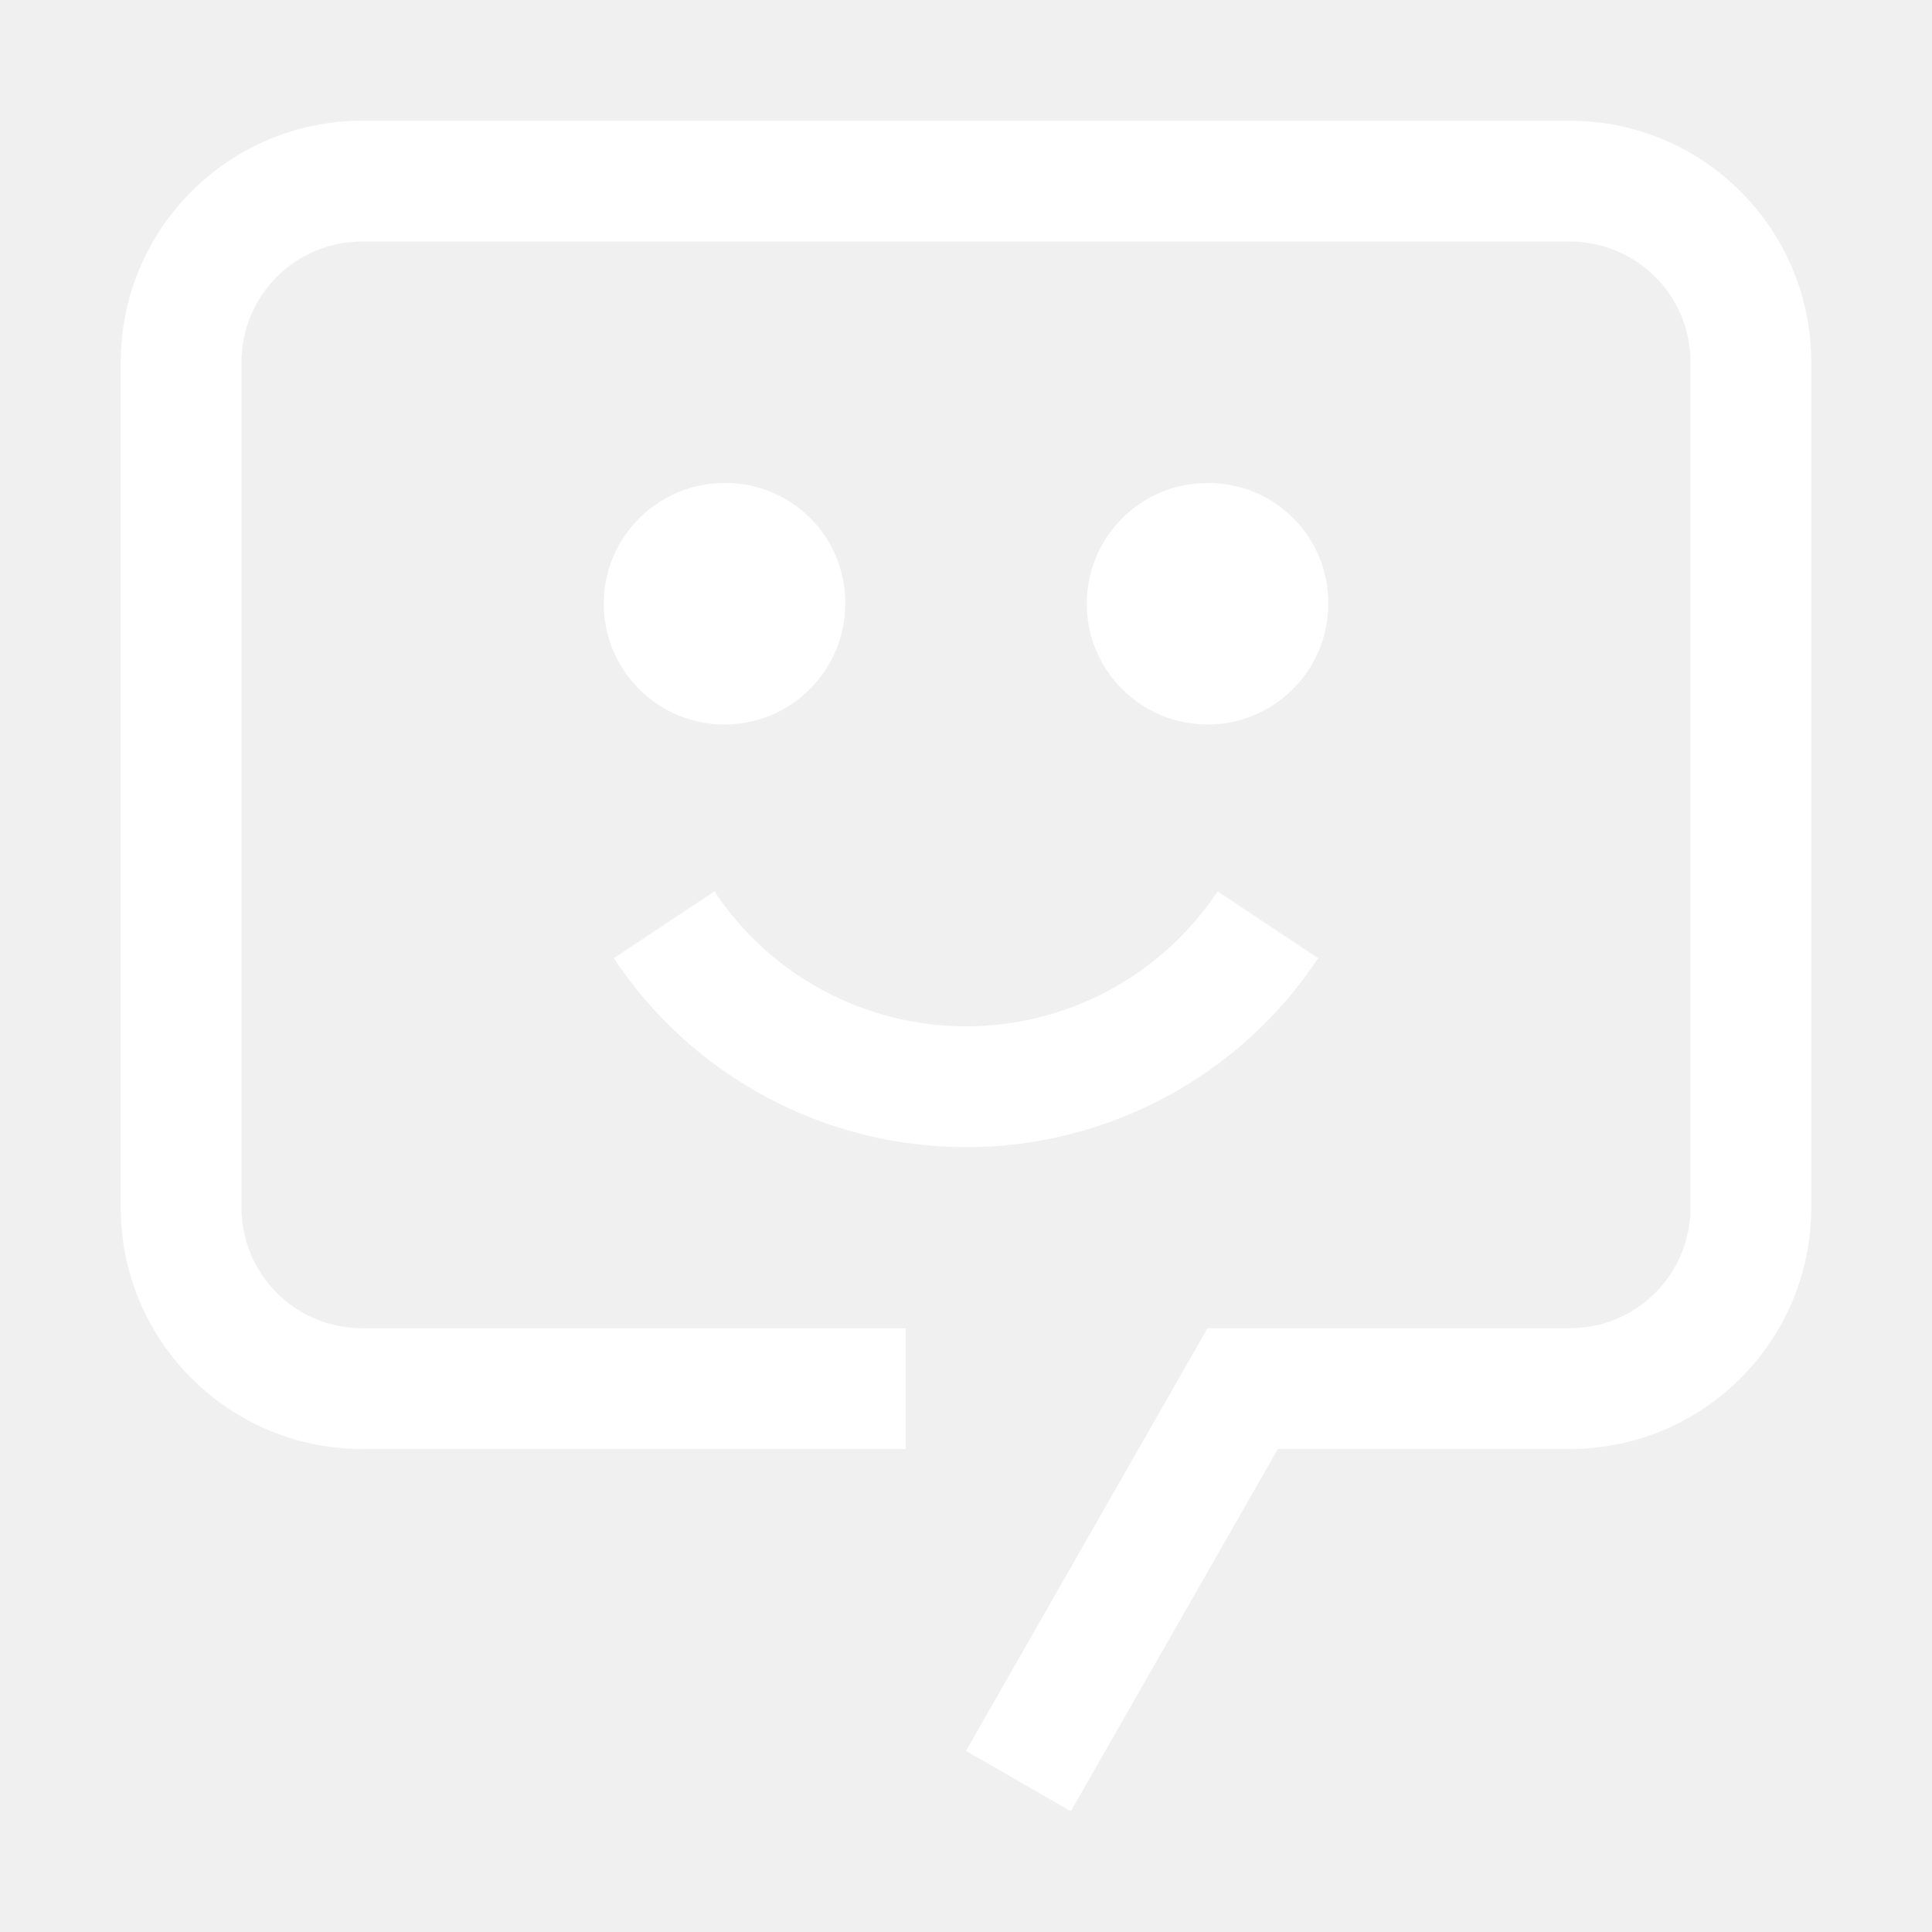
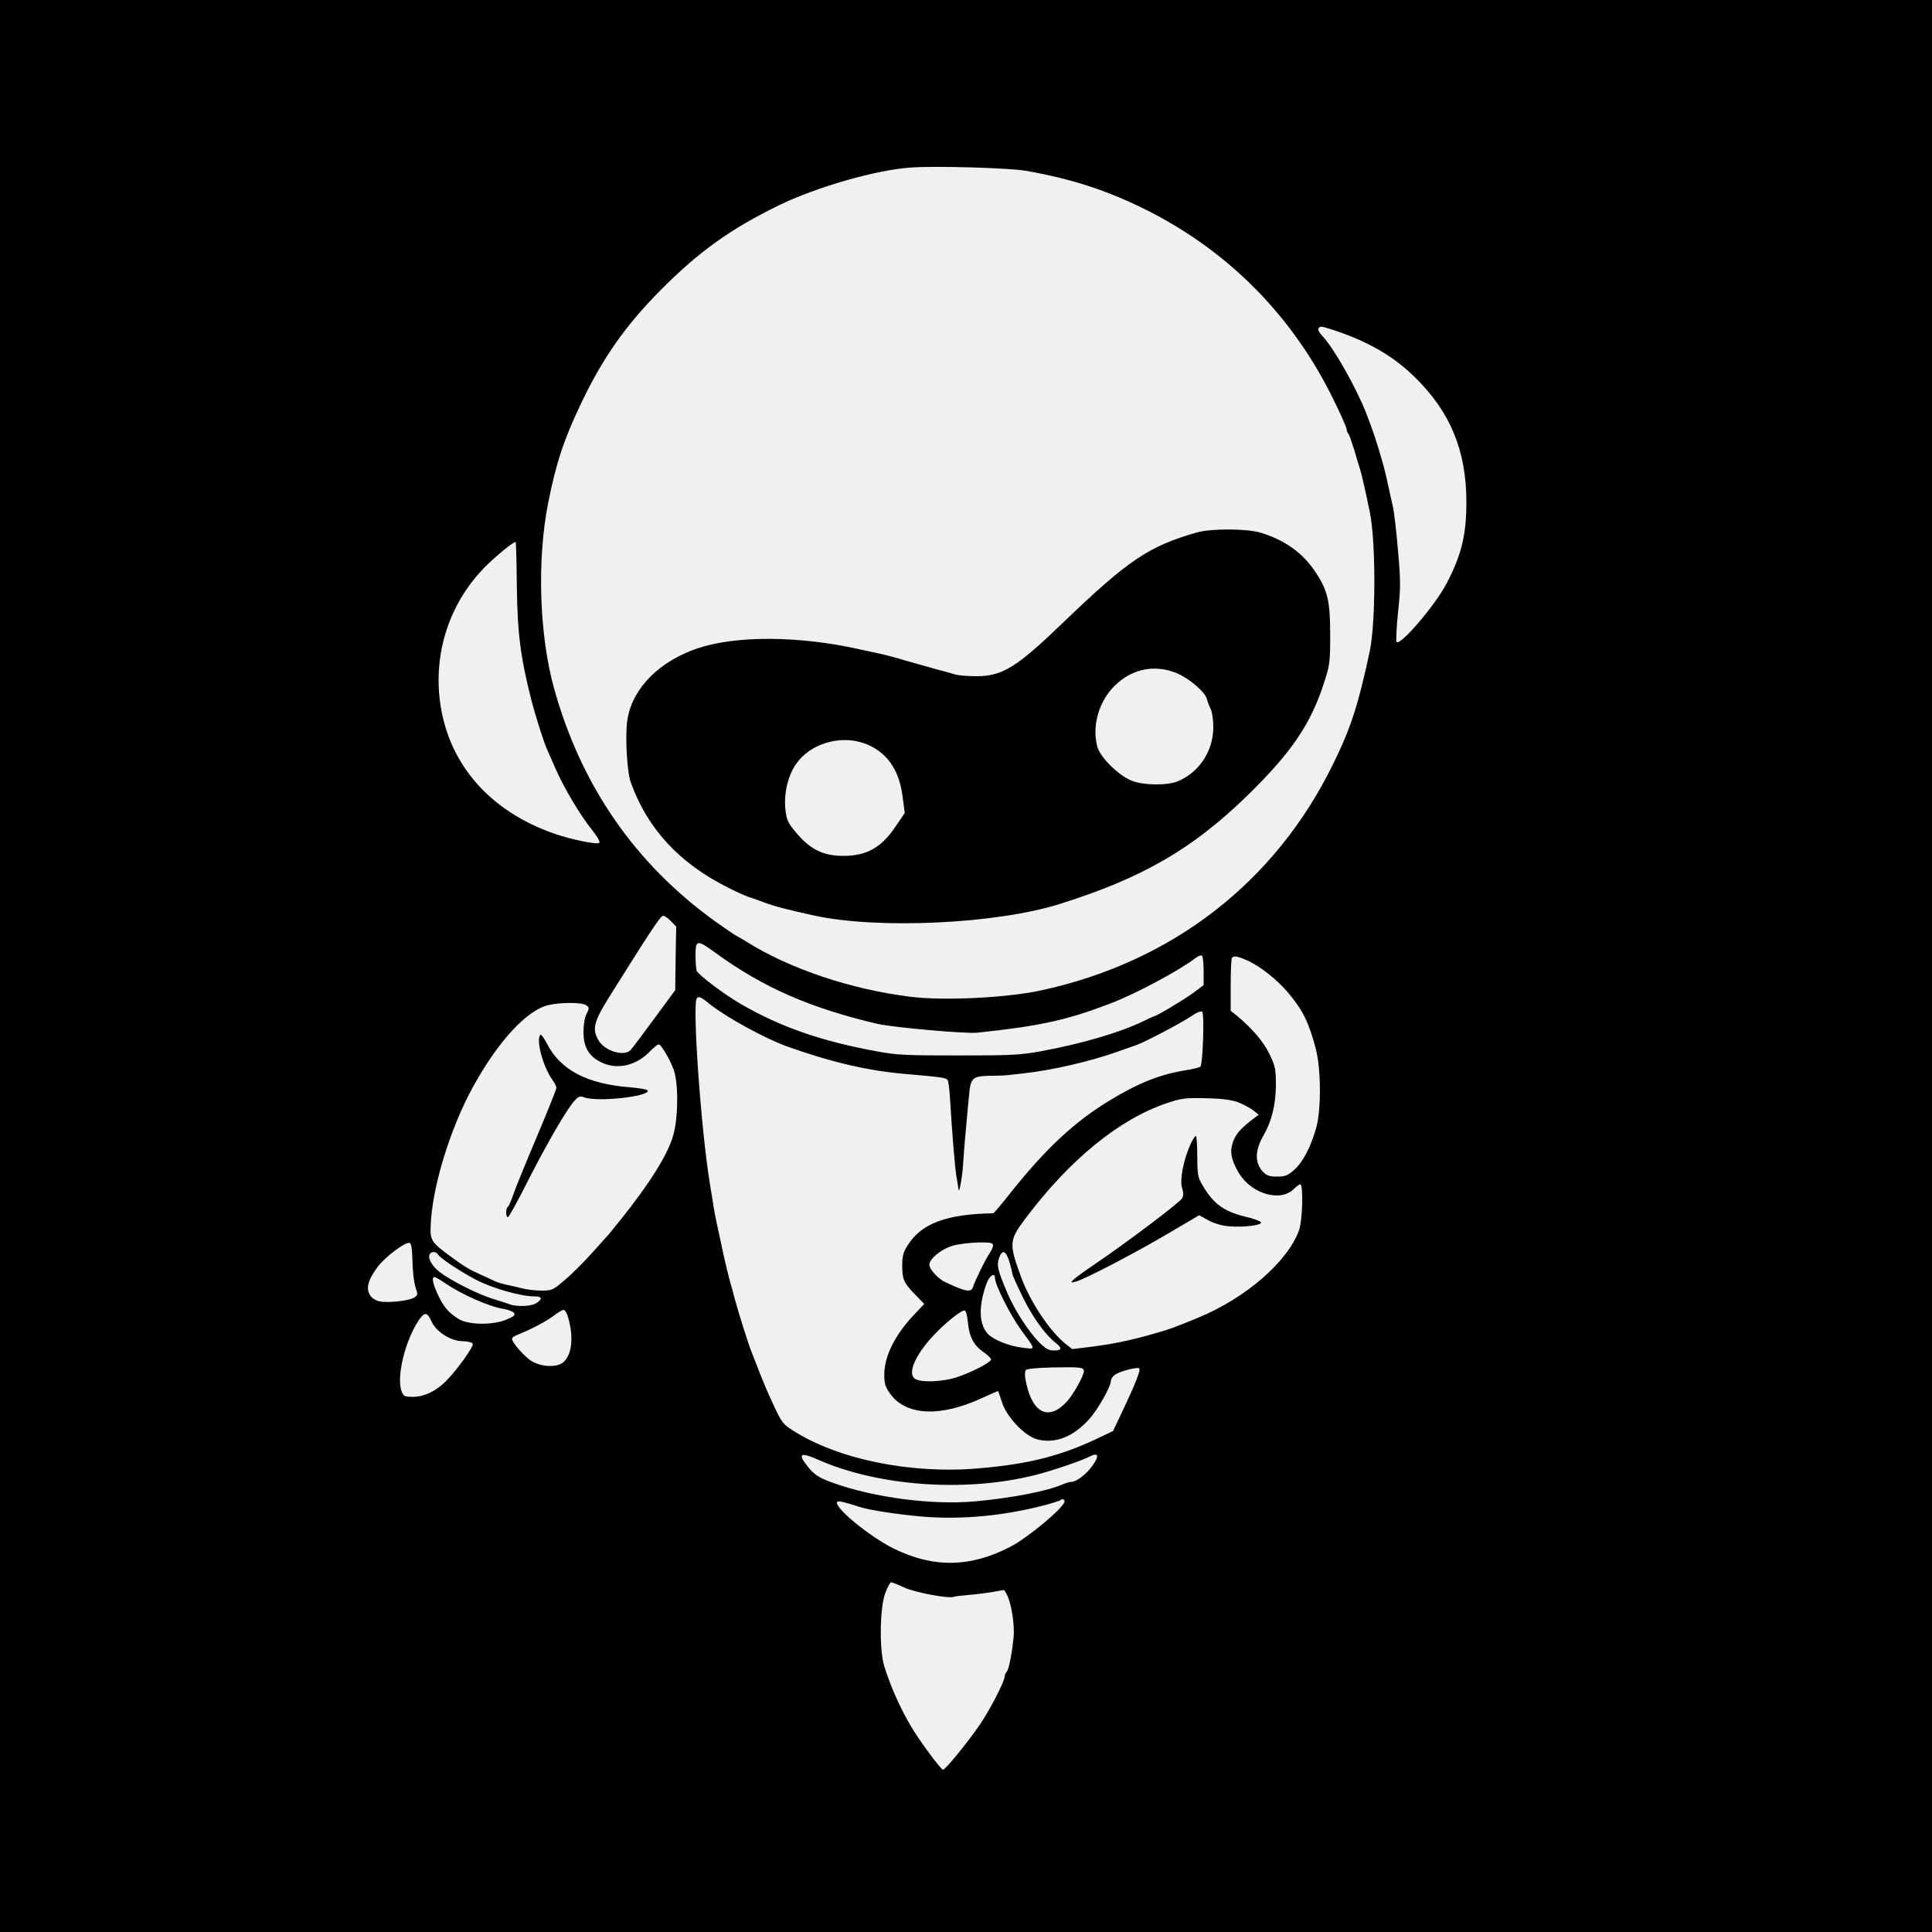
- <svg xmlns="http://www.w3.org/2000/svg" fill="#fff" width="800px" height="800px" viewBox="0 0 32 32" id="icon">
-   <defs>
-     <style>.cls-1{fill:none;}</style>
-   </defs>
-   <path d="M16,19a6.991,6.991,0,0,1-5.833-3.129l1.666-1.107a5.001,5.001,0,0,0,8.334,0l1.666,1.107A6.991,6.991,0,0,1,16,19Z" />
-   <path d="M20,8a2,2,0,1,0,2,2A1.981,1.981,0,0,0,20,8Z" />
-   <path d="M12,8a2,2,0,1,0,2,2A1.981,1.981,0,0,0,12,8Z" />
-   <path d="M17.736,30,16,29l4-7h6a1.997,1.997,0,0,0,2-2V6a1.997,1.997,0,0,0-2-2H6A1.997,1.997,0,0,0,4,6V20a1.997,1.997,0,0,0,2,2h9v2H6a3.999,3.999,0,0,1-4-4V6A3.999,3.999,0,0,1,6,2H26a3.999,3.999,0,0,1,4,4V20a3.999,3.999,0,0,1-4,4H21.165Z" />
-   <rect id="_Transparent_Rectangle_" data-name="&lt;Transparent Rectangle&gt;" class="cls-1" width="32" height="32" />
+ <svg xmlns="http://www.w3.org/2000/svg" version="1.0" width="1000pt" height="1000pt" viewBox="0 0 1000 1000" preserveAspectRatio="xMidYMid meet">
+   <g transform="translate(0,1000) scale(0.1,-0.1)" fill="#000000" stroke="none">
+     <path d="M0 5000 l0 -5000 5000 0 5000 0 0 5000 0 5000 -5000 0 -5000 0 0 -5000z m5310 4116 c244 -43 429 -104 640 -211 418 -214 743 -546 951 -971 38 -77 69 -147 69 -155 0 -8 4 -19 9 -24 5 -6 18 -44 31 -85 12 -41 25 -86 30 -100 8 -25 29 -118 50 -220 32 -156 31 -570 0 -720 -60 -280 -98 -398 -190 -585 -299 -611 -832 -1024 -1510 -1171 -178 -39 -508 -55 -679 -33 -307 38 -624 145 -846 284 -22 14 -47 28 -55 32 -8 4 -56 37 -107 73 -416 299 -696 704 -836 1210 -76 276 -88 663 -30 955 41 209 83 334 173 522 111 232 228 398 406 578 200 202 364 320 619 444 195 94 501 182 680 194 136 9 505 -2 595 -17z m1585 -822 c187 -61 319 -138 431 -249 182 -179 264 -380 264 -644 0 -168 -25 -273 -102 -420 -58 -112 -239 -324 -259 -304 -4 4 -1 73 7 152 14 129 14 163 0 321 -8 97 -20 197 -25 221 -36 165 -44 199 -57 244 -34 116 -46 151 -84 250 -51 129 -166 333 -222 392 -17 17 -27 36 -24 42 9 14 12 14 71 -5z m-4220 -1321 c3 -253 19 -376 77 -603 20 -77 62 -209 78 -245 5 -11 25 -58 46 -105 44 -100 129 -243 191 -319 24 -30 40 -58 35 -63 -11 -11 -139 15 -230 46 -331 114 -544 353 -592 666 -41 270 48 538 242 727 60 58 141 123 147 117 2 -2 5 -102 6 -221z m798 -1741 l27 -28 -3 -164 -2 -165 -109 -148 c-60 -82 -115 -155 -123 -163 -34 -33 -130 -5 -163 48 -37 61 -28 98 56 232 216 345 263 416 277 416 7 0 25 -13 40 -28z m229 -163 c249 -181 492 -287 842 -369 82 -18 457 -52 516 -45 323 34 462 65 685 150 132 50 358 171 444 237 13 10 27 15 32 12 5 -3 9 -39 9 -79 l0 -74 -52 -39 c-47 -35 -193 -122 -204 -122 -2 0 -28 -12 -57 -26 -121 -59 -317 -116 -533 -156 -106 -19 -153 -21 -424 -21 -268 0 -319 2 -420 21 -291 53 -501 127 -705 245 -88 51 -220 151 -229 172 -3 9 -6 46 -6 81 0 80 8 82 102 13z m2751 -39 c69 -30 159 -102 216 -170 75 -90 106 -153 142 -290 27 -105 28 -318 1 -410 -29 -100 -68 -174 -112 -214 -35 -31 -47 -36 -90 -36 -40 0 -54 5 -74 26 -42 46 -41 110 4 187 42 73 63 159 64 257 0 87 -3 101 -33 164 -32 65 -89 132 -168 198 l-33 26 0 134 c0 74 3 138 7 141 11 11 28 8 76 -13z m-2777 -229 c88 -69 280 -174 394 -216 232 -83 427 -129 630 -145 171 -15 198 -18 205 -31 4 -5 8 -40 11 -77 14 -225 26 -366 34 -418 6 -32 10 -63 11 -69 3 -30 20 62 24 130 3 44 9 127 15 185 5 58 12 135 16 173 8 89 17 97 112 99 42 0 82 2 87 3 6 1 42 5 80 9 143 15 349 62 488 112 40 14 86 30 102 36 48 18 229 113 279 147 25 18 51 29 58 25 13 -8 4 -272 -9 -285 -4 -4 -39 -13 -78 -19 -131 -21 -244 -66 -393 -157 -180 -109 -329 -248 -510 -475 -47 -60 -88 -108 -91 -108 -243 -4 -373 -53 -443 -166 -23 -35 -28 -56 -28 -105 0 -72 8 -89 68 -151 l46 -47 -51 -54 c-100 -105 -155 -215 -156 -310 0 -48 5 -65 29 -99 81 -115 257 -125 473 -26 46 21 85 38 86 38 2 0 11 -26 21 -57 23 -76 117 -175 182 -193 93 -24 187 12 271 106 46 52 111 168 111 197 0 8 8 21 18 29 20 18 119 45 129 35 8 -8 -21 -82 -88 -223 l-48 -101 -63 -30 c-200 -97 -369 -141 -631 -163 -351 -31 -730 46 -965 197 -48 30 -57 42 -96 126 -24 50 -58 130 -76 177 -18 47 -37 94 -41 105 -13 31 -64 192 -84 265 -9 36 -23 85 -30 110 -7 25 -20 81 -30 125 -9 44 -23 107 -30 140 -8 33 -16 78 -20 100 -3 22 -13 81 -21 130 -46 280 -92 934 -67 958 11 12 19 8 69 -32z m-642 -4 c17 -13 17 -15 2 -45 -10 -19 -16 -56 -16 -94 0 -78 28 -126 93 -157 83 -40 181 -17 253 59 21 21 41 37 46 34 16 -10 58 -83 75 -131 25 -69 24 -246 -2 -338 -26 -97 -121 -249 -274 -440 -31 -38 -58 -72 -61 -75 -3 -3 -39 -43 -80 -89 -41 -46 -105 -111 -143 -143 -65 -56 -69 -58 -125 -58 -31 0 -75 5 -97 11 -22 6 -59 14 -82 19 -23 5 -50 13 -60 18 -10 5 -36 17 -58 27 -71 31 -99 47 -165 96 -106 77 -114 88 -111 161 6 198 100 506 219 722 130 237 280 399 392 424 67 15 173 14 194 -1z m3379 -504 c26 -11 59 -29 75 -41 l27 -22 -23 -17 c-69 -53 -92 -78 -108 -118 -20 -54 -14 -92 26 -163 64 -110 216 -157 287 -86 13 13 28 24 33 24 17 0 12 -190 -7 -240 -60 -162 -275 -348 -518 -449 -124 -51 -144 -59 -235 -85 -123 -35 -212 -53 -323 -67 l-97 -12 -38 30 c-78 63 -179 214 -225 338 -66 180 -65 194 22 310 228 303 484 512 730 595 77 26 100 29 221 25 74 -2 119 -9 153 -22z m-4278 -823 c1 -52 8 -112 16 -133 12 -36 12 -40 -5 -52 -22 -17 -134 -30 -180 -21 -21 4 -41 16 -51 33 -23 35 -8 84 44 151 41 51 137 123 160 119 10 -1 14 -25 16 -97z m3005 84 c0 -9 -9 -28 -19 -43 -19 -26 -73 -137 -85 -173 -9 -29 -38 -24 -144 26 -35 16 -82 67 -82 89 0 31 62 82 121 99 30 9 89 16 132 17 64 1 77 -2 77 -15z m-2873 -47 c11 -19 113 -87 193 -129 84 -45 235 -88 305 -88 40 0 45 -12 13 -34 -25 -18 -104 -21 -140 -7 -13 5 -50 17 -83 27 -73 21 -219 94 -278 139 -42 32 -65 74 -52 95 9 14 33 12 42 -3z m2958 -39 c8 -28 15 -56 15 -62 0 -5 24 -59 54 -120 51 -104 116 -195 172 -238 33 -27 30 -38 -11 -38 -27 0 -43 9 -76 42 -57 58 -128 168 -166 258 -49 116 -55 141 -42 178 16 47 36 40 54 -20z m-75 -83 c0 -35 78 -190 136 -270 77 -105 76 -99 9 -91 -71 8 -153 41 -182 72 -47 50 -49 146 -6 262 15 40 43 58 43 27z m-2844 -28 c87 -59 228 -121 301 -132 23 -4 47 -13 53 -20 9 -11 2 -18 -36 -34 -70 -31 -201 -30 -252 3 -52 33 -77 63 -106 126 -26 56 -33 90 -17 90 5 0 31 -15 57 -33z m634 -174 c30 -103 21 -192 -23 -233 -30 -28 -110 -27 -162 3 -37 21 -105 97 -105 118 0 5 12 14 28 20 69 27 150 70 187 98 22 17 45 31 52 31 7 0 17 -17 23 -37z m2070 -29 c7 -74 30 -117 80 -152 22 -15 39 -32 40 -38 0 -15 -100 -67 -179 -93 -75 -24 -187 -28 -216 -7 -39 28 3 124 98 225 61 65 146 133 161 128 6 -2 13 -30 16 -63z m-2777 7 c24 -54 100 -103 163 -103 27 -1 48 -6 51 -14 5 -15 -86 -141 -142 -196 -51 -50 -111 -78 -168 -78 -43 0 -49 3 -58 28 -29 74 19 270 93 375 26 37 41 34 61 -12z m3377 -258 c0 -25 -59 -129 -93 -163 -96 -99 -180 -49 -210 125 -3 17 -2 36 2 43 4 7 51 12 136 14 148 3 165 1 165 -19z m41 -494 c-31 -42 -80 -79 -106 -79 -8 0 -29 -6 -47 -14 -82 -35 -259 -69 -449 -87 -224 -20 -524 19 -738 96 -72 26 -97 42 -130 84 -54 67 -39 77 55 35 313 -138 768 -170 1129 -77 82 21 233 72 275 94 47 24 52 3 11 -52z m-141 -180 c0 -30 -190 -189 -282 -236 -208 -107 -398 -109 -603 -8 -130 65 -315 219 -291 242 5 6 35 -1 116 -27 52 -17 200 -39 325 -50 209 -17 433 5 650 64 32 9 61 19 64 21 8 9 21 5 21 -6z m-832 -445 c55 -26 233 -60 260 -49 7 3 44 7 80 10 37 3 91 10 121 15 30 6 56 10 58 10 1 0 9 -12 16 -27 23 -45 40 -160 33 -221 -10 -93 -25 -165 -36 -176 -5 -5 -10 -16 -10 -24 0 -25 -79 -178 -132 -254 -66 -95 -175 -228 -187 -228 -11 0 -124 153 -166 225 -58 98 -108 212 -139 314 -25 84 -22 297 5 372 12 33 26 59 32 59 5 0 35 -12 65 -26z" />
+     <path d="M6195 7244 c-249 -71 -356 -143 -695 -469 -239 -230 -312 -275 -446 -275 -45 0 -94 4 -110 9 -16 5 -58 17 -94 26 -36 10 -108 30 -160 45 -52 16 -106 30 -120 33 -14 3 -68 15 -120 26 -316 71 -641 72 -840 5 -195 -66 -332 -202 -361 -360 -15 -78 -5 -275 16 -334 87 -241 252 -419 505 -545 41 -21 86 -41 100 -46 14 -4 50 -17 80 -28 50 -20 132 -41 265 -70 331 -72 944 -43 1270 60 427 134 686 284 969 559 231 225 333 375 402 595 27 82 29 103 29 240 0 174 -13 230 -77 325 -66 100 -160 166 -287 204 -69 20 -255 21 -326 0z m-110 -726 c65 -25 152 -98 162 -136 3 -14 12 -37 19 -51 8 -15 14 -57 14 -95 0 -123 -73 -234 -184 -280 -56 -23 -182 -21 -241 4 -68 29 -160 120 -175 174 -29 106 6 234 89 316 88 87 202 112 316 68z m-1613 -365 c113 -40 181 -132 199 -271 l12 -90 -49 -72 c-73 -108 -149 -150 -269 -150 -107 0 -175 35 -250 127 -38 46 -44 61 -50 115 -8 82 13 172 55 233 72 105 226 152 352 108z" />
+     <path d="M2797 4644 c-24 -25 13 -164 62 -233 12 -16 21 -35 21 -42 0 -7 -47 -124 -104 -259 -57 -135 -112 -269 -121 -298 -10 -29 -21 -55 -26 -58 -12 -7 -12 -54 0 -54 5 0 50 82 101 183 100 197 204 377 244 420 21 23 29 25 51 17 65 -25 335 4 328 35 -2 6 -42 13 -90 17 -223 17 -362 89 -432 226 -15 29 -30 50 -34 46z" />
+     <path d="M6161 4075 c-36 -81 -55 -182 -43 -222 8 -25 8 -42 1 -55 -11 -21 -288 -230 -449 -339 -52 -35 -103 -72 -113 -82 -17 -17 -16 -17 10 -11 43 10 317 153 487 254 l153 90 47 -26 c29 -16 69 -28 105 -31 75 -7 173 5 168 20 -2 6 -39 20 -83 30 -115 28 -170 71 -228 177 -16 28 -19 54 -19 138 0 56 -3 102 -8 102 -4 0 -17 -20 -28 -45z" />
+   </g>
</svg>
